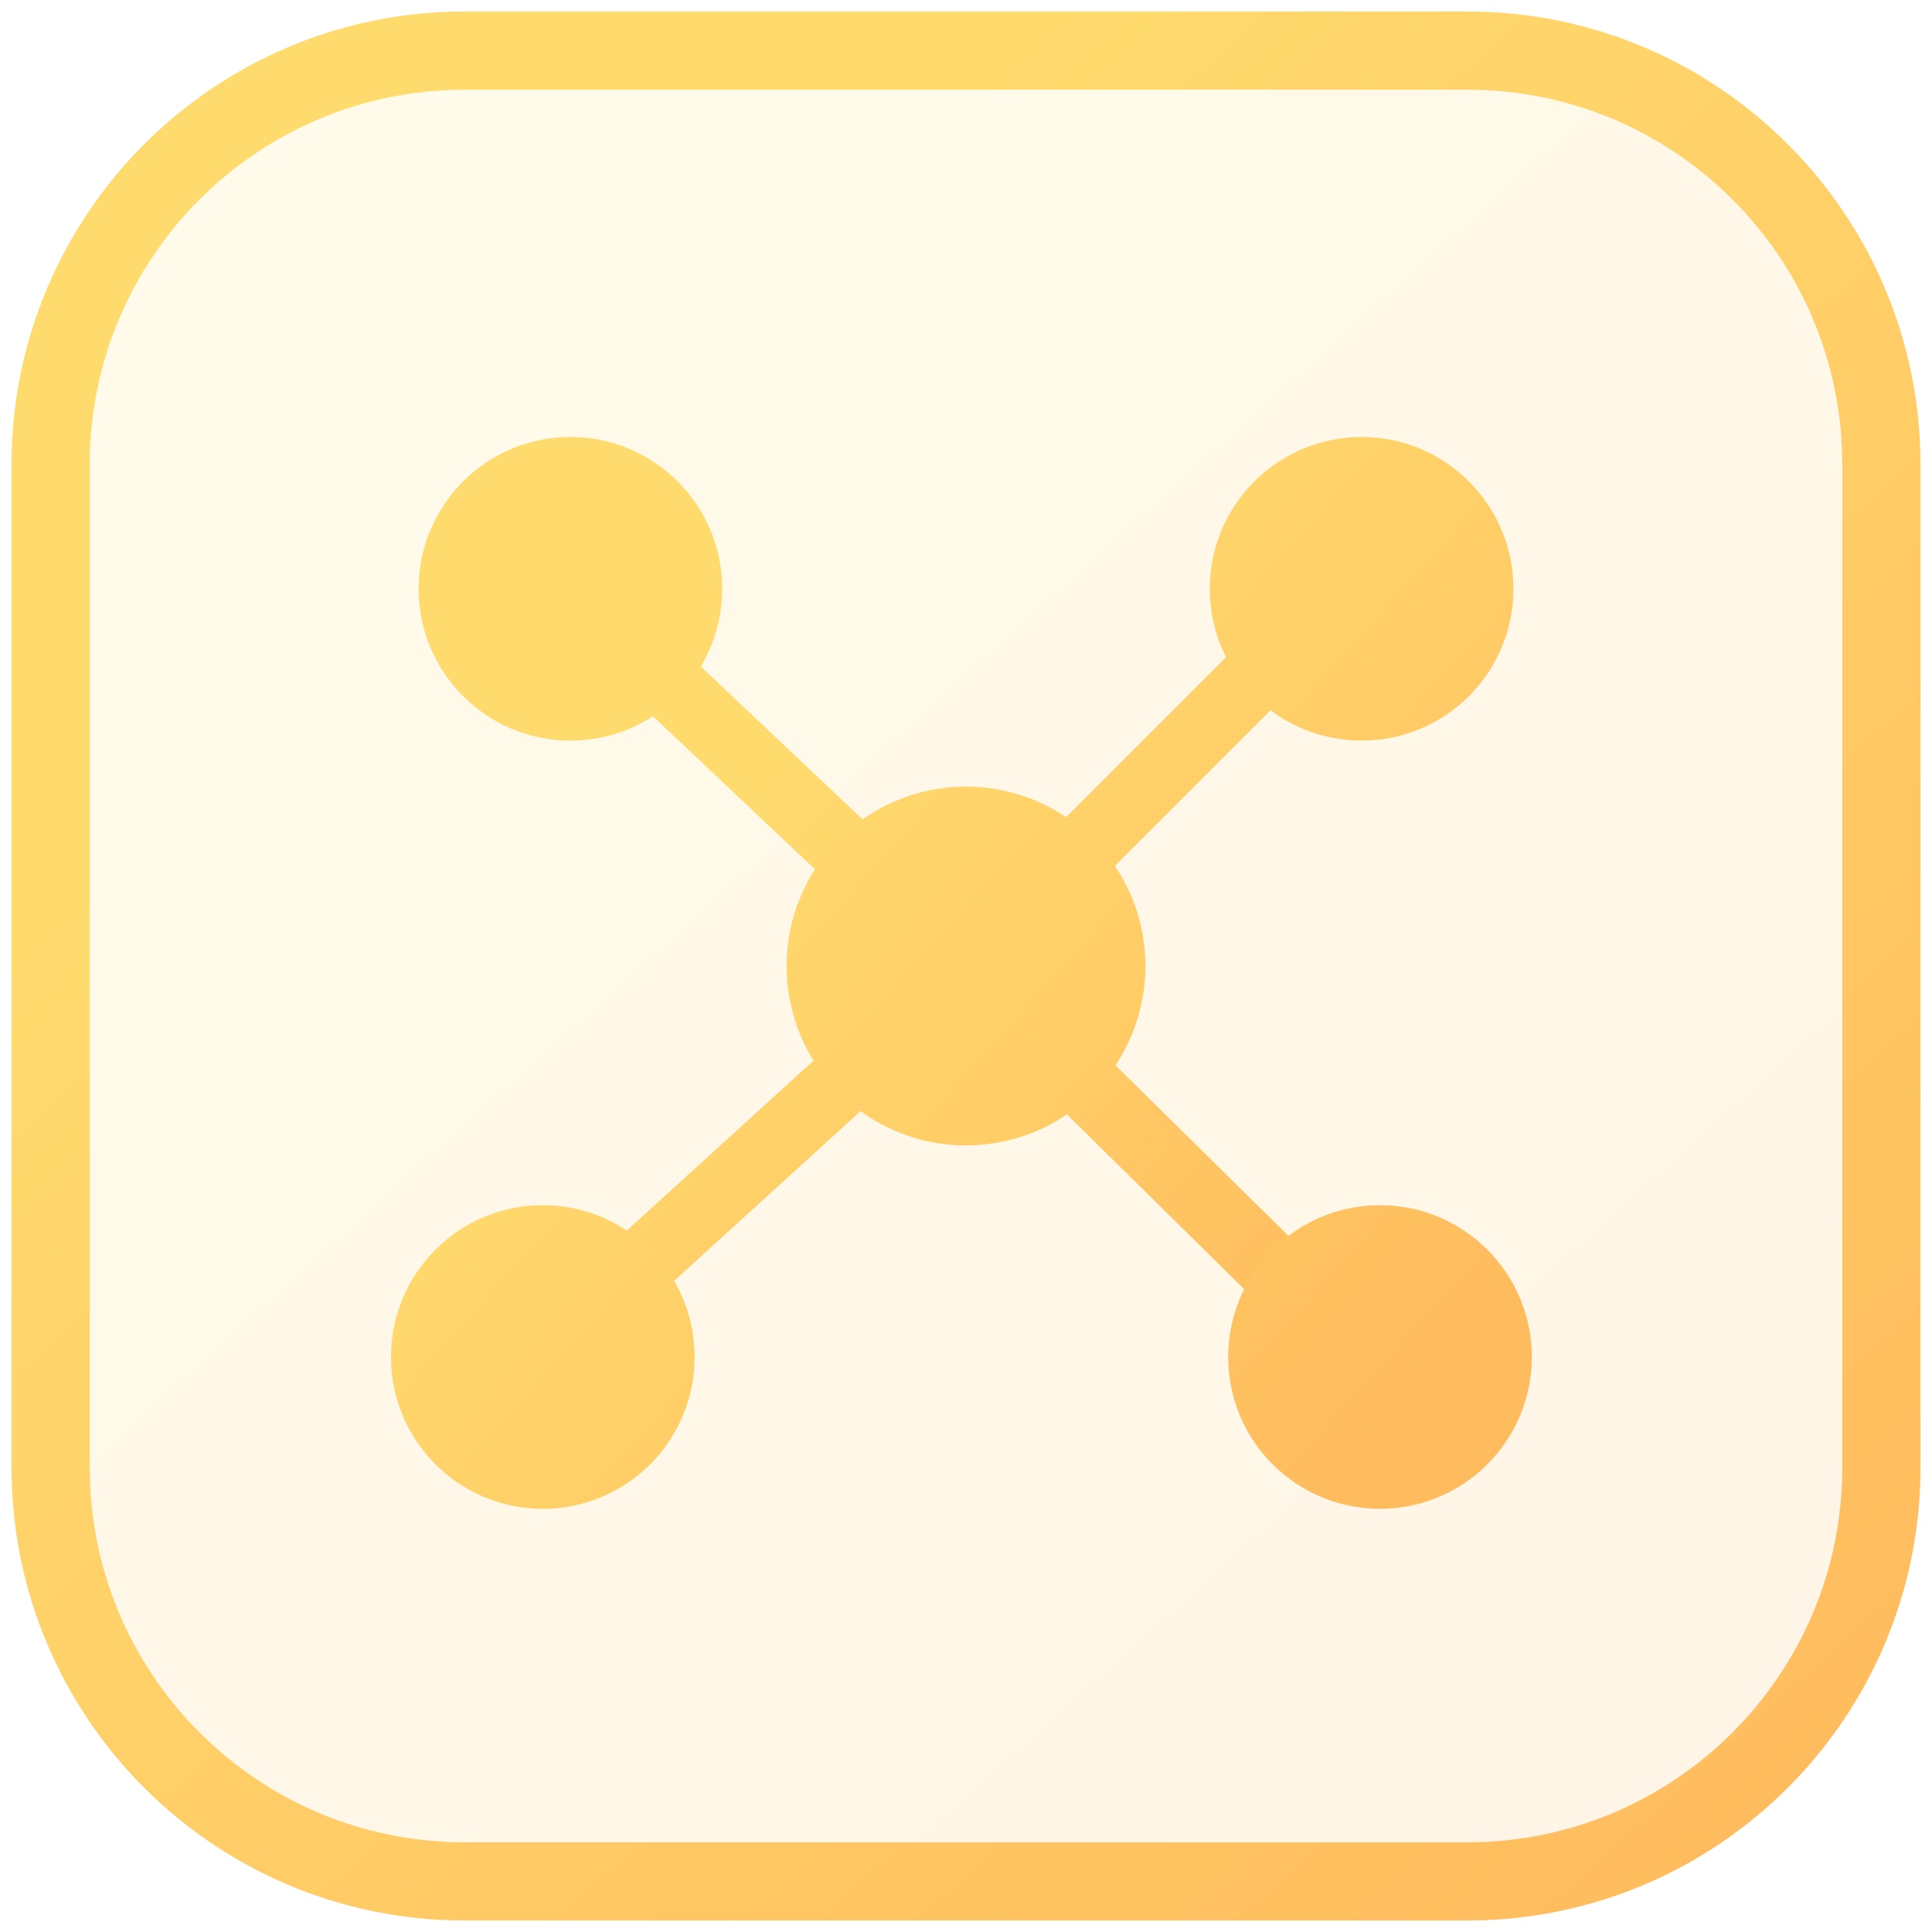
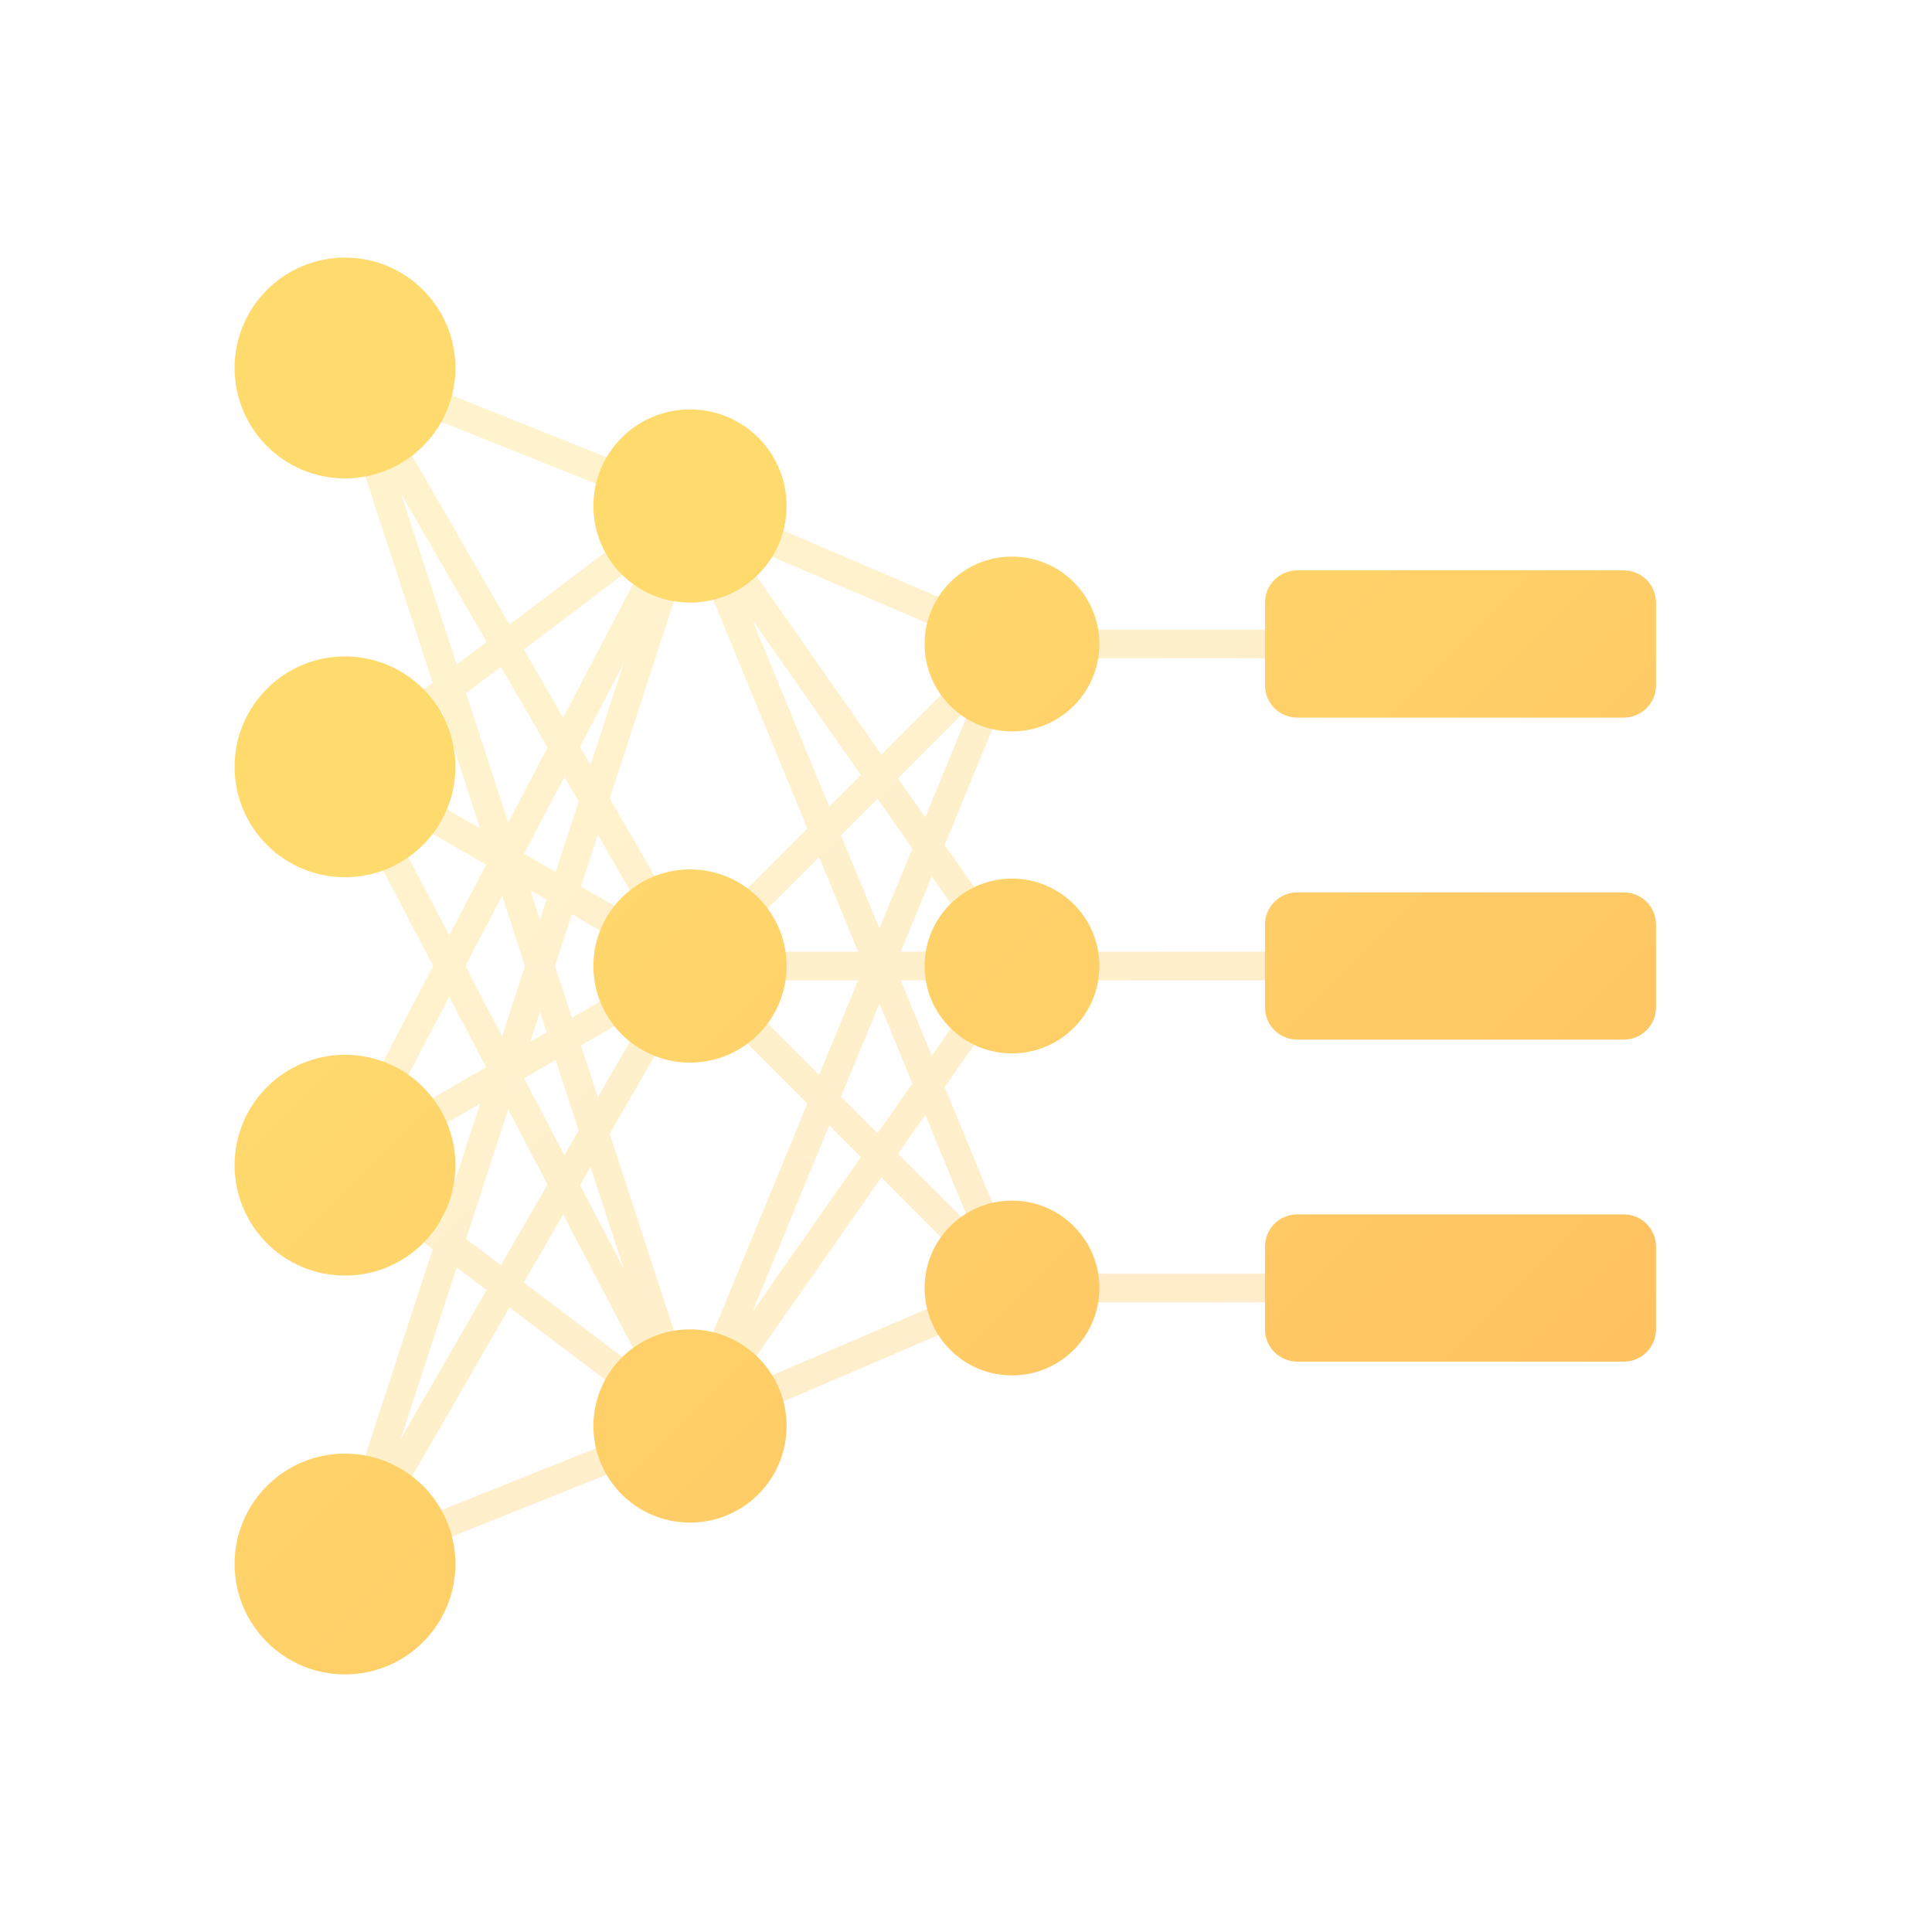
<svg xmlns="http://www.w3.org/2000/svg" width="42" height="42" viewBox="0 0 42 42" fill="none">
-   <rect opacity="0.15" x="1" y="1" width="40" height="40" rx="9" fill="url(#paint0_linear)" />
-   <rect x="1.1" y="1.1" width="39.8" height="39.8" rx="9" stroke="url(#paint1_linear)" stroke-width="1.7" />
-   <g stroke="url(#paint2_linear)" stroke-width="1.5" stroke-linecap="round">
-     <path d="M13.2 13.6L20.4 20.4" />
-     <path d="M12.6 28.7L20.4 21.6" />
-     <path d="M21.6 20.4L28.4 13.6" />
-     <path d="M21.6 21.6L28.8 28.7" />
+   <g stroke="url(#g)" stroke-width="0.62" stroke-linecap="round" opacity="0.34">
+     <path d="M7.5 8L15 11" />
+     <path d="M7.5 8L15 21" />
+     <path d="M7.5 8L15 31" />
+     <path d="M7.5 16.67L15 11" />
+     <path d="M7.5 16.67L15 21" />
+     <path d="M7.5 16.67L15 31" />
+     <path d="M7.5 25.33L15 11" />
+     <path d="M7.5 25.33L15 21" />
+     <path d="M7.5 25.33L15 31" />
+     <path d="M7.5 34L15 11" />
+     <path d="M7.5 34L15 21" />
+     <path d="M7.5 34L15 31" />
+     <path d="M15 11L22 14" />
+     <path d="M15 11L22 21" />
+     <path d="M15 11L22 28" />
+     <path d="M15 21L22 14" />
+     <path d="M15 21L22 21" />
+     <path d="M15 21L22 28" />
+     <path d="M15 31L22 14" />
+     <path d="M15 31L22 21" />
+     <path d="M15 31L22 28" />
+     <path d="M22 14L27.5 14" />
+     <path d="M22 21L27.5 21" />
+     <path d="M22 28L27.5 28" />
  </g>
-   <g fill="url(#paint3_linear)">
-     <circle cx="12.4" cy="12.8" r="3.3" />
-     <circle cx="11.8" cy="29.5" r="3.3" />
-     <circle cx="21" cy="21" r="3.9" />
-     <circle cx="29.6" cy="12.8" r="3.3" />
-     <circle cx="30" cy="29.5" r="3.3" />
+   <g fill="url(#g)">
+     <circle cx="7.5" cy="8" r="2.4" />
+     <circle cx="7.5" cy="16.67" r="2.4" />
+     <circle cx="7.5" cy="25.33" r="2.4" />
+     <circle cx="7.5" cy="34" r="2.4" />
+     <circle cx="15" cy="11" r="2.1" />
+     <circle cx="15" cy="21" r="2.1" />
+     <circle cx="15" cy="31" r="2.1" />
+     <circle cx="22" cy="14" r="1.9" />
+     <circle cx="22" cy="21" r="1.9" />
+     <circle cx="22" cy="28" r="1.9" />
+     <rect x="27.5" y="12.4" width="8.5" height="3.2" rx="0.7" />
+     <rect x="27.5" y="19.4" width="8.5" height="3.2" rx="0.7" />
+     <rect x="27.5" y="26.4" width="8.5" height="3.2" rx="0.7" />
  </g>
  <defs>
-     <linearGradient id="paint0_linear" x1="1" y1="1" x2="37" y2="41" gradientUnits="userSpaceOnUse">
-       <stop offset="0.259" stop-color="#FFDB6E" />
-       <stop offset="1" stop-color="#FFBC5E" />
-     </linearGradient>
-     <linearGradient id="paint1_linear" x1="1" y1="1" x2="37" y2="41" gradientUnits="userSpaceOnUse">
-       <stop offset="0.259" stop-color="#FFDB6E" />
-       <stop offset="1" stop-color="#FFBC5E" />
-     </linearGradient>
-     <linearGradient id="paint2_linear" x1="12" y1="13" x2="29" y2="29" gradientUnits="userSpaceOnUse">
-       <stop offset="0.259" stop-color="#FFDB6E" />
-       <stop offset="1" stop-color="#FFBC5E" />
-     </linearGradient>
-     <linearGradient id="paint3_linear" x1="11" y1="12" x2="31" y2="30" gradientUnits="userSpaceOnUse">
+     <linearGradient id="g" x1="5" y1="5" x2="37" y2="37" gradientUnits="userSpaceOnUse">
      <stop offset="0.259" stop-color="#FFDB6E" />
      <stop offset="1" stop-color="#FFBC5E" />
    </linearGradient>
  </defs>
</svg>
